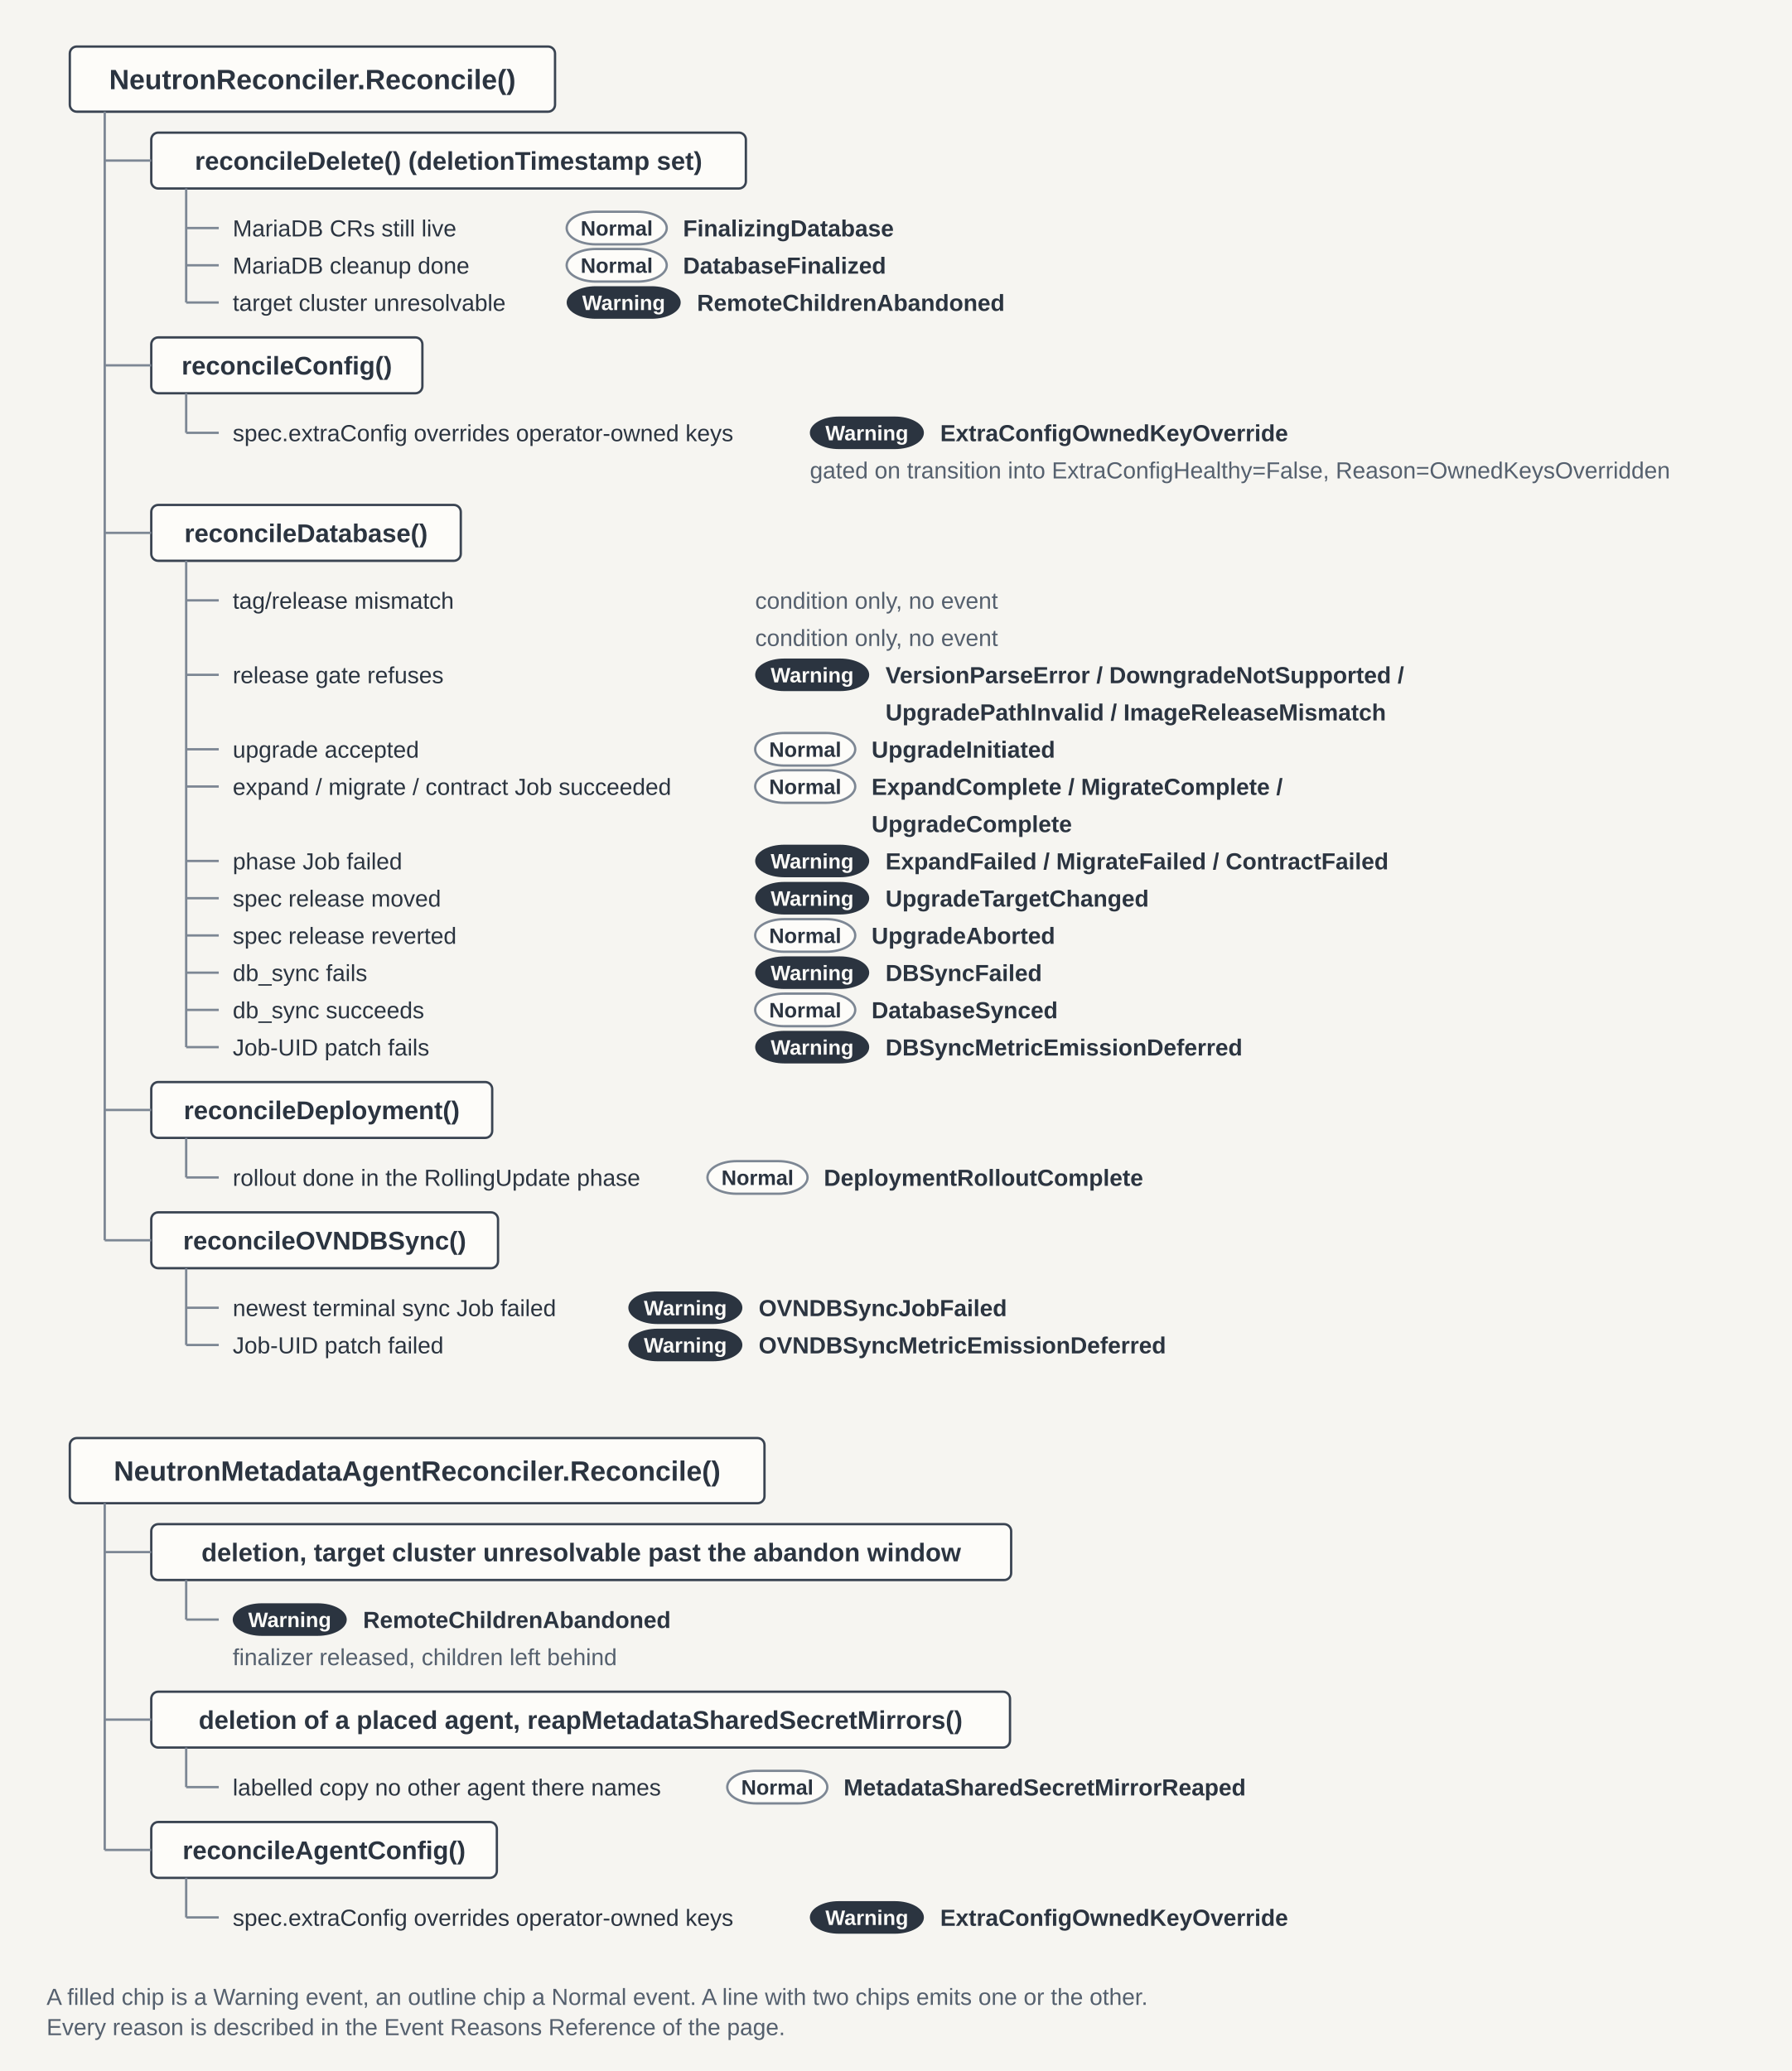
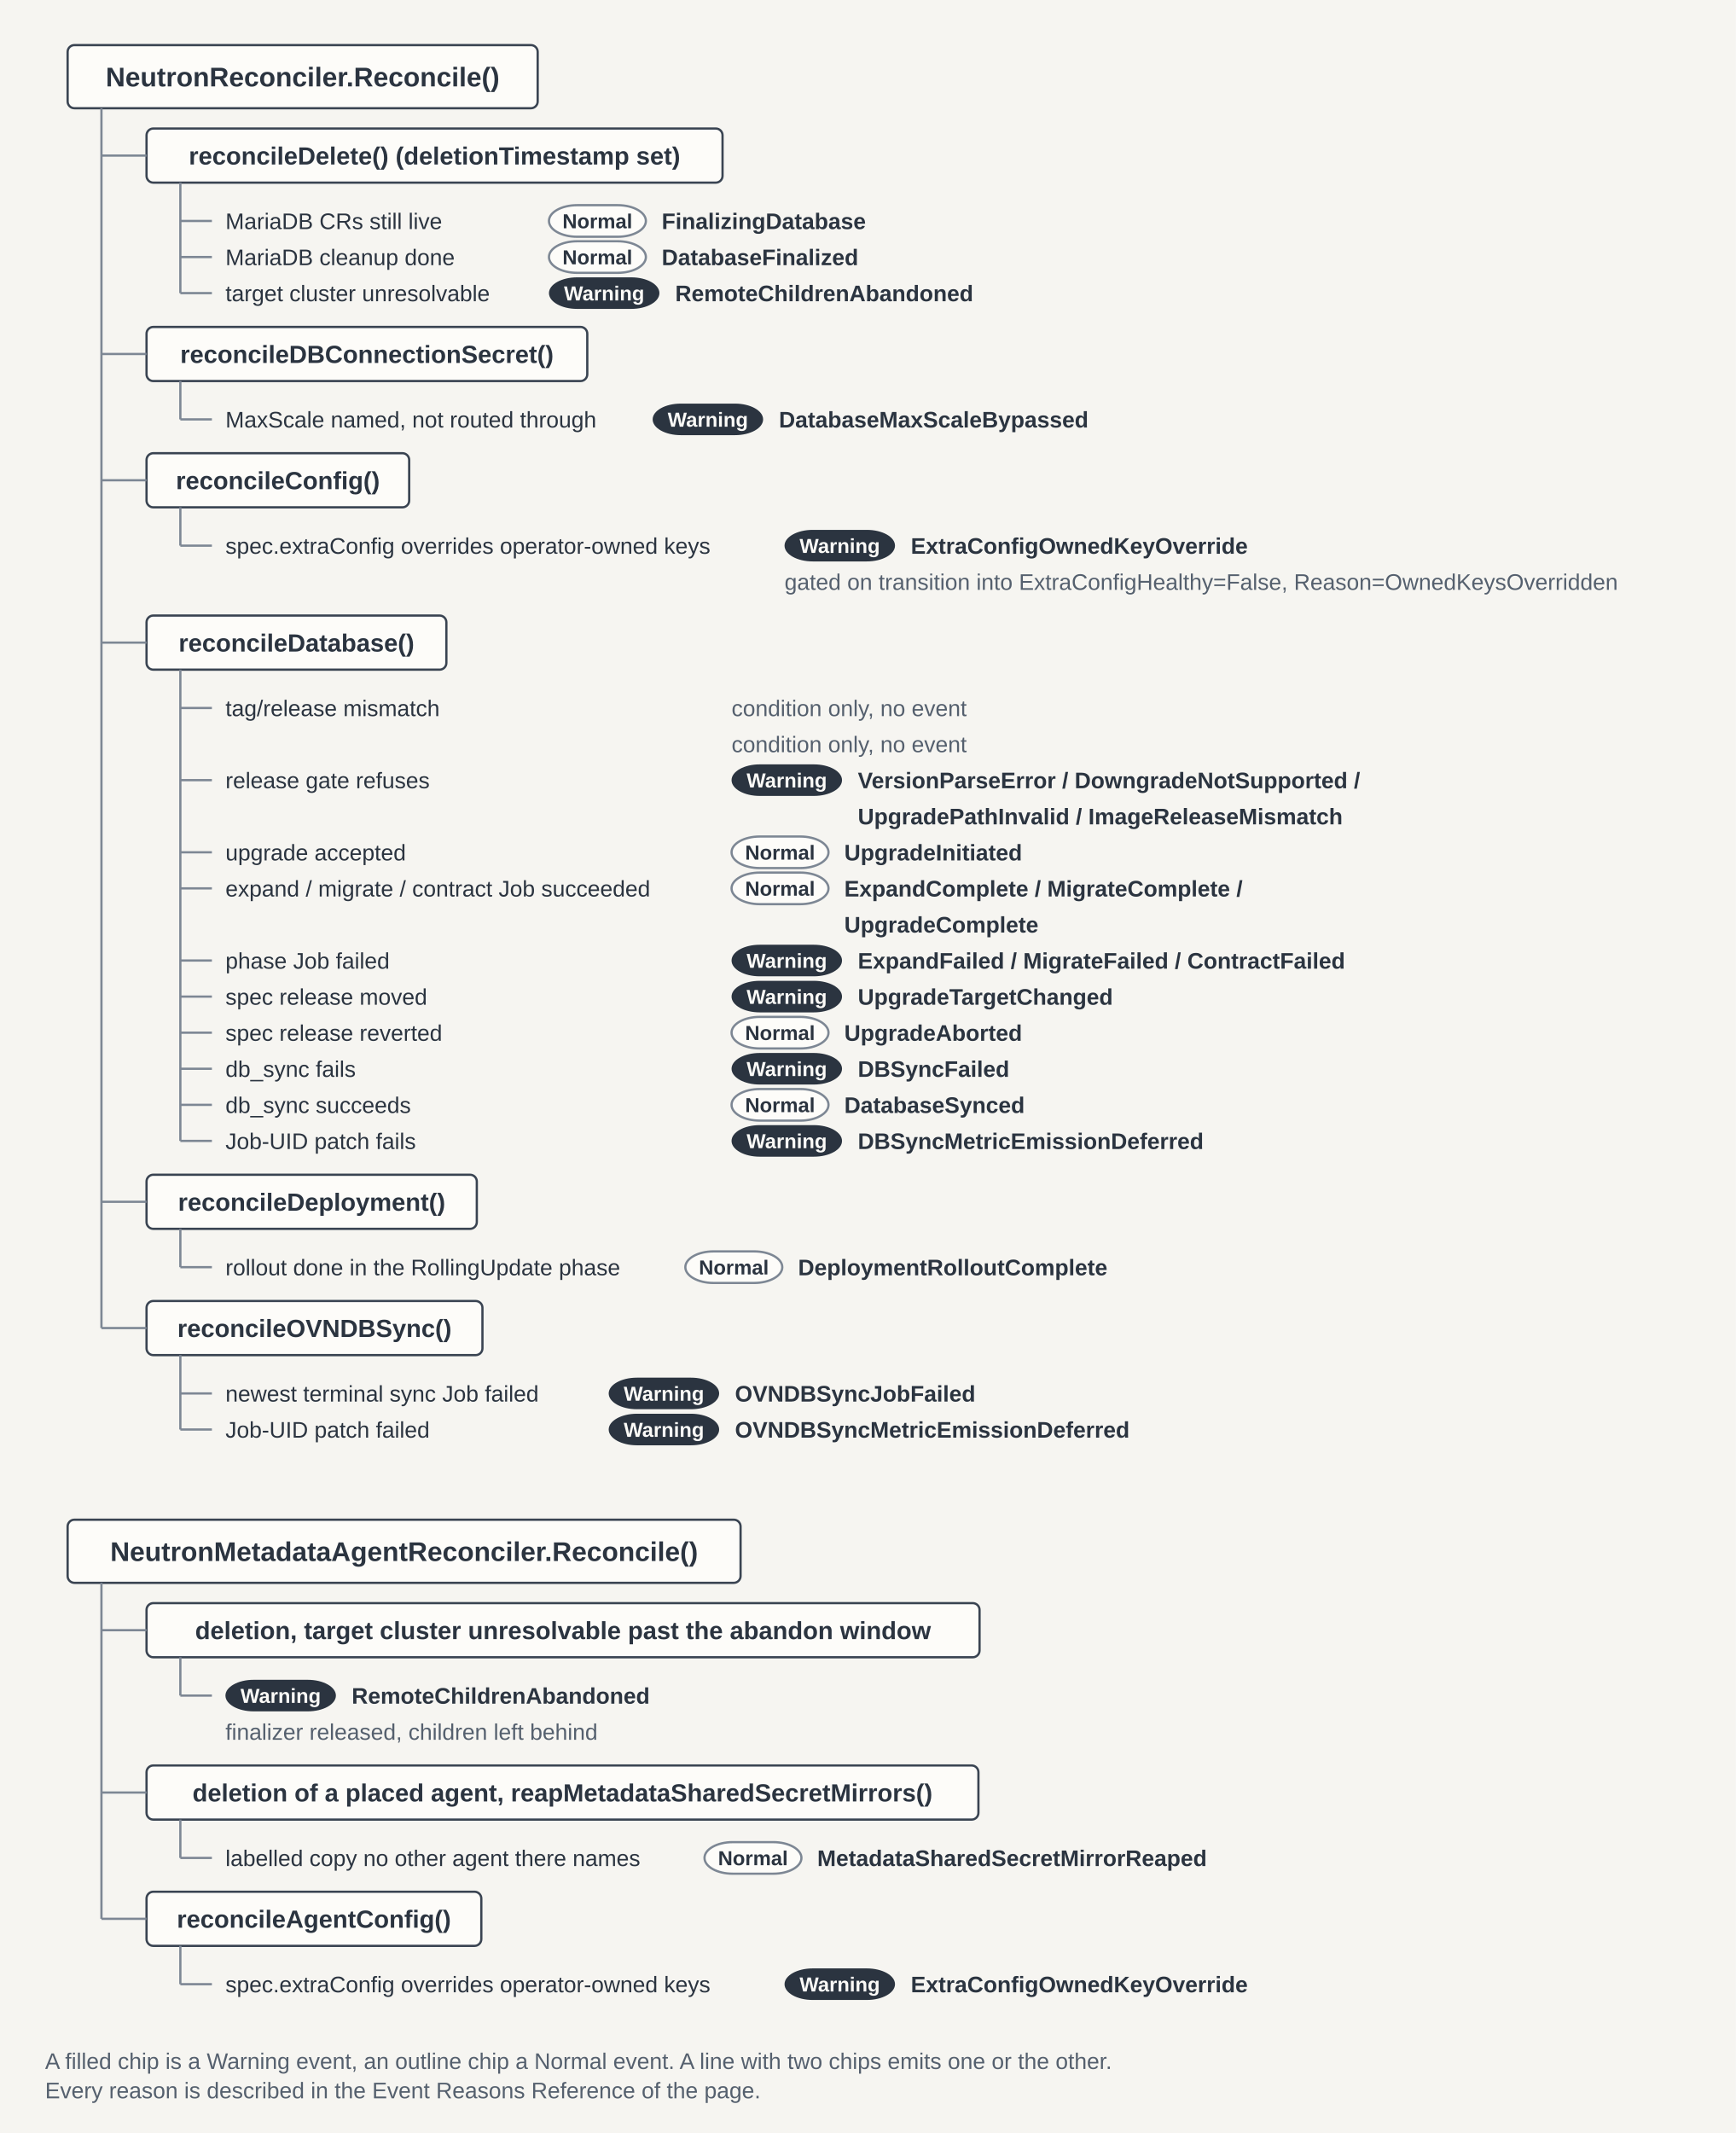
- <svg xmlns="http://www.w3.org/2000/svg" width="1540" height="1780" viewBox="0 0 1540 1780" font-family="'IBM Plex Sans', Arial, Helvetica, sans-serif" role="img" aria-label="Event flow of the Neutron operator">
-   <rect width="1540" height="1780" fill="#F6F5F1" />
+ <svg xmlns="http://www.w3.org/2000/svg" width="1540" height="1892" viewBox="0 0 1540 1892" font-family="'IBM Plex Sans', Arial, Helvetica, sans-serif" role="img" aria-label="Event flow of the Neutron operator">
+   <rect width="1540" height="1892" fill="#F6F5F1" />
  <rect x="60" y="40" width="417" height="56" rx="6" fill="#FDFCF9" stroke="#3A4452" stroke-width="2" />
  <text x="268.5" y="76.64" font-size="24" font-weight="700" fill="#2B3440" text-anchor="middle">NeutronReconciler.Reconcile()</text>
  <rect x="130" y="114" width="511" height="48" rx="6" fill="#FDFCF9" stroke="#3A4452" stroke-width="2" />
  <text x="385.5" y="145.92" font-size="22" font-weight="700" fill="#2B3440" text-anchor="middle">reconcileDelete() (deletionTimestamp set)</text>
  <polyline points="90,138 130,138" fill="none" stroke="#7D8794" stroke-width="2" />
  <polyline points="160,196 188,196" fill="none" stroke="#7D8794" stroke-width="2" />
  <text x="200" y="203.2" font-size="20" font-weight="400" fill="#2B3440">MariaDB CRs still live</text>
  <rect x="487" y="182" width="86" height="28" rx="25" fill="#FDFCF9" stroke="#7D8794" stroke-width="2" />
  <text x="530" y="202.48" font-size="18" font-weight="700" fill="#2B3440" text-anchor="middle">Normal</text>
  <text x="587" y="203.2" font-size="20" font-weight="700" fill="#2B3440">FinalizingDatabase</text>
  <polyline points="160,228 188,228" fill="none" stroke="#7D8794" stroke-width="2" />
  <text x="200" y="235.2" font-size="20" font-weight="400" fill="#2B3440">MariaDB cleanup done</text>
  <rect x="487" y="214" width="86" height="28" rx="25" fill="#FDFCF9" stroke="#7D8794" stroke-width="2" />
  <text x="530" y="234.48" font-size="18" font-weight="700" fill="#2B3440" text-anchor="middle">Normal</text>
  <text x="587" y="235.2" font-size="20" font-weight="700" fill="#2B3440">DatabaseFinalized</text>
  <polyline points="160,260 188,260" fill="none" stroke="#7D8794" stroke-width="2" />
  <text x="200" y="267.2" font-size="20" font-weight="400" fill="#2B3440">target cluster unresolvable</text>
  <rect x="487" y="246" width="98" height="28" rx="25" fill="#2B3440" />
  <text x="536" y="266.48" font-size="18" font-weight="700" fill="#FBFAF7" text-anchor="middle">Warning</text>
  <text x="599" y="267.2" font-size="20" font-weight="700" fill="#2B3440">RemoteChildrenAbandoned</text>
  <polyline points="160,162 160,260" fill="none" stroke="#7D8794" stroke-width="2" />
-   <rect x="130" y="290" width="233" height="48" rx="6" fill="#FDFCF9" stroke="#3A4452" stroke-width="2" />
-   <text x="246.5" y="321.92" font-size="22" font-weight="700" fill="#2B3440" text-anchor="middle">reconcileConfig()</text>
+   <rect x="130" y="290" width="391" height="48" rx="6" fill="#FDFCF9" stroke="#3A4452" stroke-width="2" />
+   <text x="325.5" y="321.92" font-size="22" font-weight="700" fill="#2B3440" text-anchor="middle">reconcileDBConnectionSecret()</text>
  <polyline points="90,314 130,314" fill="none" stroke="#7D8794" stroke-width="2" />
  <polyline points="160,372 188,372" fill="none" stroke="#7D8794" stroke-width="2" />
-   <text x="200" y="379.2" font-size="20" font-weight="400" fill="#2B3440">spec.extraConfig overrides operator-owned keys</text>
-   <rect x="696" y="358" width="98" height="28" rx="25" fill="#2B3440" />
-   <text x="745" y="378.48" font-size="18" font-weight="700" fill="#FBFAF7" text-anchor="middle">Warning</text>
-   <text x="808" y="379.2" font-size="20" font-weight="700" fill="#2B3440">ExtraConfigOwnedKeyOverride</text>
-   <text x="696" y="411.2" font-size="20" font-weight="400" fill="#55606E">gated on transition into ExtraConfigHealthy=False, Reason=OwnedKeysOverridden</text>
+   <text x="200" y="379.2" font-size="20" font-weight="400" fill="#2B3440">MaxScale named, not routed through</text>
+   <rect x="579" y="358" width="98" height="28" rx="25" fill="#2B3440" />
+   <text x="628" y="378.48" font-size="18" font-weight="700" fill="#FBFAF7" text-anchor="middle">Warning</text>
+   <text x="691" y="379.2" font-size="20" font-weight="700" fill="#2B3440">DatabaseMaxScaleBypassed</text>
  <polyline points="160,338 160,372" fill="none" stroke="#7D8794" stroke-width="2" />
-   <rect x="130" y="434" width="266" height="48" rx="6" fill="#FDFCF9" stroke="#3A4452" stroke-width="2" />
-   <text x="263" y="465.92" font-size="22" font-weight="700" fill="#2B3440" text-anchor="middle">reconcileDatabase()</text>
-   <polyline points="90,458 130,458" fill="none" stroke="#7D8794" stroke-width="2" />
-   <polyline points="160,516 188,516" fill="none" stroke="#7D8794" stroke-width="2" />
-   <text x="200" y="523.2" font-size="20" font-weight="400" fill="#2B3440">tag/release mismatch</text>
-   <text x="649" y="523.2" font-size="20" font-weight="400" fill="#55606E">condition only, no event</text>
-   <text x="649" y="555.2" font-size="20" font-weight="400" fill="#55606E">condition only, no event</text>
-   <polyline points="160,580 188,580" fill="none" stroke="#7D8794" stroke-width="2" />
-   <text x="200" y="587.2" font-size="20" font-weight="400" fill="#2B3440">release gate refuses</text>
-   <rect x="649" y="566" width="98" height="28" rx="25" fill="#2B3440" />
-   <text x="698" y="586.48" font-size="18" font-weight="700" fill="#FBFAF7" text-anchor="middle">Warning</text>
-   <text x="761" y="587.2" font-size="20" font-weight="700" fill="#2B3440">VersionParseError / DowngradeNotSupported /</text>
-   <text x="761" y="619.2" font-size="20" font-weight="700" fill="#2B3440">UpgradePathInvalid / ImageReleaseMismatch</text>
-   <polyline points="160,644 188,644" fill="none" stroke="#7D8794" stroke-width="2" />
-   <text x="200" y="651.2" font-size="20" font-weight="400" fill="#2B3440">upgrade accepted</text>
-   <rect x="649" y="630" width="86" height="28" rx="25" fill="#FDFCF9" stroke="#7D8794" stroke-width="2" />
-   <text x="692" y="650.48" font-size="18" font-weight="700" fill="#2B3440" text-anchor="middle">Normal</text>
-   <text x="749" y="651.2" font-size="20" font-weight="700" fill="#2B3440">UpgradeInitiated</text>
-   <polyline points="160,676 188,676" fill="none" stroke="#7D8794" stroke-width="2" />
-   <text x="200" y="683.2" font-size="20" font-weight="400" fill="#2B3440">expand / migrate / contract Job succeeded</text>
-   <rect x="649" y="662" width="86" height="28" rx="25" fill="#FDFCF9" stroke="#7D8794" stroke-width="2" />
-   <text x="692" y="682.48" font-size="18" font-weight="700" fill="#2B3440" text-anchor="middle">Normal</text>
-   <text x="749" y="683.2" font-size="20" font-weight="700" fill="#2B3440">ExpandComplete / MigrateComplete /</text>
-   <text x="749" y="715.2" font-size="20" font-weight="700" fill="#2B3440">UpgradeComplete</text>
-   <polyline points="160,740 188,740" fill="none" stroke="#7D8794" stroke-width="2" />
-   <text x="200" y="747.2" font-size="20" font-weight="400" fill="#2B3440">phase Job failed</text>
-   <rect x="649" y="726" width="98" height="28" rx="25" fill="#2B3440" />
-   <text x="698" y="746.48" font-size="18" font-weight="700" fill="#FBFAF7" text-anchor="middle">Warning</text>
-   <text x="761" y="747.2" font-size="20" font-weight="700" fill="#2B3440">ExpandFailed / MigrateFailed / ContractFailed</text>
-   <polyline points="160,772 188,772" fill="none" stroke="#7D8794" stroke-width="2" />
-   <text x="200" y="779.2" font-size="20" font-weight="400" fill="#2B3440">spec release moved</text>
-   <rect x="649" y="758" width="98" height="28" rx="25" fill="#2B3440" />
-   <text x="698" y="778.48" font-size="18" font-weight="700" fill="#FBFAF7" text-anchor="middle">Warning</text>
-   <text x="761" y="779.2" font-size="20" font-weight="700" fill="#2B3440">UpgradeTargetChanged</text>
-   <polyline points="160,804 188,804" fill="none" stroke="#7D8794" stroke-width="2" />
-   <text x="200" y="811.2" font-size="20" font-weight="400" fill="#2B3440">spec release reverted</text>
-   <rect x="649" y="790" width="86" height="28" rx="25" fill="#FDFCF9" stroke="#7D8794" stroke-width="2" />
-   <text x="692" y="810.48" font-size="18" font-weight="700" fill="#2B3440" text-anchor="middle">Normal</text>
-   <text x="749" y="811.2" font-size="20" font-weight="700" fill="#2B3440">UpgradeAborted</text>
-   <polyline points="160,836 188,836" fill="none" stroke="#7D8794" stroke-width="2" />
-   <text x="200" y="843.2" font-size="20" font-weight="400" fill="#2B3440">db_sync fails</text>
-   <rect x="649" y="822" width="98" height="28" rx="25" fill="#2B3440" />
-   <text x="698" y="842.48" font-size="18" font-weight="700" fill="#FBFAF7" text-anchor="middle">Warning</text>
-   <text x="761" y="843.2" font-size="20" font-weight="700" fill="#2B3440">DBSyncFailed</text>
-   <polyline points="160,868 188,868" fill="none" stroke="#7D8794" stroke-width="2" />
-   <text x="200" y="875.2" font-size="20" font-weight="400" fill="#2B3440">db_sync succeeds</text>
-   <rect x="649" y="854" width="86" height="28" rx="25" fill="#FDFCF9" stroke="#7D8794" stroke-width="2" />
-   <text x="692" y="874.48" font-size="18" font-weight="700" fill="#2B3440" text-anchor="middle">Normal</text>
-   <text x="749" y="875.2" font-size="20" font-weight="700" fill="#2B3440">DatabaseSynced</text>
-   <polyline points="160,900 188,900" fill="none" stroke="#7D8794" stroke-width="2" />
-   <text x="200" y="907.2" font-size="20" font-weight="400" fill="#2B3440">Job-UID patch fails</text>
-   <rect x="649" y="886" width="98" height="28" rx="25" fill="#2B3440" />
-   <text x="698" y="906.48" font-size="18" font-weight="700" fill="#FBFAF7" text-anchor="middle">Warning</text>
-   <text x="761" y="907.2" font-size="20" font-weight="700" fill="#2B3440">DBSyncMetricEmissionDeferred</text>
-   <polyline points="160,482 160,900" fill="none" stroke="#7D8794" stroke-width="2" />
-   <rect x="130" y="930" width="293" height="48" rx="6" fill="#FDFCF9" stroke="#3A4452" stroke-width="2" />
-   <text x="276.5" y="961.92" font-size="22" font-weight="700" fill="#2B3440" text-anchor="middle">reconcileDeployment()</text>
-   <polyline points="90,954 130,954" fill="none" stroke="#7D8794" stroke-width="2" />
+   <rect x="130" y="402" width="233" height="48" rx="6" fill="#FDFCF9" stroke="#3A4452" stroke-width="2" />
+   <text x="246.5" y="433.92" font-size="22" font-weight="700" fill="#2B3440" text-anchor="middle">reconcileConfig()</text>
+   <polyline points="90,426 130,426" fill="none" stroke="#7D8794" stroke-width="2" />
+   <polyline points="160,484 188,484" fill="none" stroke="#7D8794" stroke-width="2" />
+   <text x="200" y="491.2" font-size="20" font-weight="400" fill="#2B3440">spec.extraConfig overrides operator-owned keys</text>
+   <rect x="696" y="470" width="98" height="28" rx="25" fill="#2B3440" />
+   <text x="745" y="490.48" font-size="18" font-weight="700" fill="#FBFAF7" text-anchor="middle">Warning</text>
+   <text x="808" y="491.2" font-size="20" font-weight="700" fill="#2B3440">ExtraConfigOwnedKeyOverride</text>
+   <text x="696" y="523.2" font-size="20" font-weight="400" fill="#55606E">gated on transition into ExtraConfigHealthy=False, Reason=OwnedKeysOverridden</text>
+   <polyline points="160,450 160,484" fill="none" stroke="#7D8794" stroke-width="2" />
+   <rect x="130" y="546" width="266" height="48" rx="6" fill="#FDFCF9" stroke="#3A4452" stroke-width="2" />
+   <text x="263" y="577.92" font-size="22" font-weight="700" fill="#2B3440" text-anchor="middle">reconcileDatabase()</text>
+   <polyline points="90,570 130,570" fill="none" stroke="#7D8794" stroke-width="2" />
+   <polyline points="160,628 188,628" fill="none" stroke="#7D8794" stroke-width="2" />
+   <text x="200" y="635.2" font-size="20" font-weight="400" fill="#2B3440">tag/release mismatch</text>
+   <text x="649" y="635.2" font-size="20" font-weight="400" fill="#55606E">condition only, no event</text>
+   <text x="649" y="667.2" font-size="20" font-weight="400" fill="#55606E">condition only, no event</text>
+   <polyline points="160,692 188,692" fill="none" stroke="#7D8794" stroke-width="2" />
+   <text x="200" y="699.2" font-size="20" font-weight="400" fill="#2B3440">release gate refuses</text>
+   <rect x="649" y="678" width="98" height="28" rx="25" fill="#2B3440" />
+   <text x="698" y="698.48" font-size="18" font-weight="700" fill="#FBFAF7" text-anchor="middle">Warning</text>
+   <text x="761" y="699.2" font-size="20" font-weight="700" fill="#2B3440">VersionParseError / DowngradeNotSupported /</text>
+   <text x="761" y="731.2" font-size="20" font-weight="700" fill="#2B3440">UpgradePathInvalid / ImageReleaseMismatch</text>
+   <polyline points="160,756 188,756" fill="none" stroke="#7D8794" stroke-width="2" />
+   <text x="200" y="763.2" font-size="20" font-weight="400" fill="#2B3440">upgrade accepted</text>
+   <rect x="649" y="742" width="86" height="28" rx="25" fill="#FDFCF9" stroke="#7D8794" stroke-width="2" />
+   <text x="692" y="762.48" font-size="18" font-weight="700" fill="#2B3440" text-anchor="middle">Normal</text>
+   <text x="749" y="763.2" font-size="20" font-weight="700" fill="#2B3440">UpgradeInitiated</text>
+   <polyline points="160,788 188,788" fill="none" stroke="#7D8794" stroke-width="2" />
+   <text x="200" y="795.2" font-size="20" font-weight="400" fill="#2B3440">expand / migrate / contract Job succeeded</text>
+   <rect x="649" y="774" width="86" height="28" rx="25" fill="#FDFCF9" stroke="#7D8794" stroke-width="2" />
+   <text x="692" y="794.48" font-size="18" font-weight="700" fill="#2B3440" text-anchor="middle">Normal</text>
+   <text x="749" y="795.2" font-size="20" font-weight="700" fill="#2B3440">ExpandComplete / MigrateComplete /</text>
+   <text x="749" y="827.2" font-size="20" font-weight="700" fill="#2B3440">UpgradeComplete</text>
+   <polyline points="160,852 188,852" fill="none" stroke="#7D8794" stroke-width="2" />
+   <text x="200" y="859.2" font-size="20" font-weight="400" fill="#2B3440">phase Job failed</text>
+   <rect x="649" y="838" width="98" height="28" rx="25" fill="#2B3440" />
+   <text x="698" y="858.48" font-size="18" font-weight="700" fill="#FBFAF7" text-anchor="middle">Warning</text>
+   <text x="761" y="859.2" font-size="20" font-weight="700" fill="#2B3440">ExpandFailed / MigrateFailed / ContractFailed</text>
+   <polyline points="160,884 188,884" fill="none" stroke="#7D8794" stroke-width="2" />
+   <text x="200" y="891.2" font-size="20" font-weight="400" fill="#2B3440">spec release moved</text>
+   <rect x="649" y="870" width="98" height="28" rx="25" fill="#2B3440" />
+   <text x="698" y="890.48" font-size="18" font-weight="700" fill="#FBFAF7" text-anchor="middle">Warning</text>
+   <text x="761" y="891.2" font-size="20" font-weight="700" fill="#2B3440">UpgradeTargetChanged</text>
+   <polyline points="160,916 188,916" fill="none" stroke="#7D8794" stroke-width="2" />
+   <text x="200" y="923.2" font-size="20" font-weight="400" fill="#2B3440">spec release reverted</text>
+   <rect x="649" y="902" width="86" height="28" rx="25" fill="#FDFCF9" stroke="#7D8794" stroke-width="2" />
+   <text x="692" y="922.48" font-size="18" font-weight="700" fill="#2B3440" text-anchor="middle">Normal</text>
+   <text x="749" y="923.2" font-size="20" font-weight="700" fill="#2B3440">UpgradeAborted</text>
+   <polyline points="160,948 188,948" fill="none" stroke="#7D8794" stroke-width="2" />
+   <text x="200" y="955.2" font-size="20" font-weight="400" fill="#2B3440">db_sync fails</text>
+   <rect x="649" y="934" width="98" height="28" rx="25" fill="#2B3440" />
+   <text x="698" y="954.48" font-size="18" font-weight="700" fill="#FBFAF7" text-anchor="middle">Warning</text>
+   <text x="761" y="955.2" font-size="20" font-weight="700" fill="#2B3440">DBSyncFailed</text>
+   <polyline points="160,980 188,980" fill="none" stroke="#7D8794" stroke-width="2" />
+   <text x="200" y="987.2" font-size="20" font-weight="400" fill="#2B3440">db_sync succeeds</text>
+   <rect x="649" y="966" width="86" height="28" rx="25" fill="#FDFCF9" stroke="#7D8794" stroke-width="2" />
+   <text x="692" y="986.48" font-size="18" font-weight="700" fill="#2B3440" text-anchor="middle">Normal</text>
+   <text x="749" y="987.2" font-size="20" font-weight="700" fill="#2B3440">DatabaseSynced</text>
  <polyline points="160,1012 188,1012" fill="none" stroke="#7D8794" stroke-width="2" />
-   <text x="200" y="1019.2" font-size="20" font-weight="400" fill="#2B3440">rollout done in the RollingUpdate phase</text>
-   <rect x="608" y="998" width="86" height="28" rx="25" fill="#FDFCF9" stroke="#7D8794" stroke-width="2" />
-   <text x="651" y="1018.48" font-size="18" font-weight="700" fill="#2B3440" text-anchor="middle">Normal</text>
-   <text x="708" y="1019.2" font-size="20" font-weight="700" fill="#2B3440">DeploymentRolloutComplete</text>
-   <polyline points="160,978 160,1012" fill="none" stroke="#7D8794" stroke-width="2" />
-   <rect x="130" y="1042" width="298" height="48" rx="6" fill="#FDFCF9" stroke="#3A4452" stroke-width="2" />
-   <text x="279" y="1073.92" font-size="22" font-weight="700" fill="#2B3440" text-anchor="middle">reconcileOVNDBSync()</text>
+   <text x="200" y="1019.2" font-size="20" font-weight="400" fill="#2B3440">Job-UID patch fails</text>
+   <rect x="649" y="998" width="98" height="28" rx="25" fill="#2B3440" />
+   <text x="698" y="1018.48" font-size="18" font-weight="700" fill="#FBFAF7" text-anchor="middle">Warning</text>
+   <text x="761" y="1019.2" font-size="20" font-weight="700" fill="#2B3440">DBSyncMetricEmissionDeferred</text>
+   <polyline points="160,594 160,1012" fill="none" stroke="#7D8794" stroke-width="2" />
+   <rect x="130" y="1042" width="293" height="48" rx="6" fill="#FDFCF9" stroke="#3A4452" stroke-width="2" />
+   <text x="276.5" y="1073.92" font-size="22" font-weight="700" fill="#2B3440" text-anchor="middle">reconcileDeployment()</text>
  <polyline points="90,1066 130,1066" fill="none" stroke="#7D8794" stroke-width="2" />
  <polyline points="160,1124 188,1124" fill="none" stroke="#7D8794" stroke-width="2" />
-   <text x="200" y="1131.2" font-size="20" font-weight="400" fill="#2B3440">newest terminal sync Job failed</text>
-   <rect x="540" y="1110" width="98" height="28" rx="25" fill="#2B3440" />
-   <text x="589" y="1130.48" font-size="18" font-weight="700" fill="#FBFAF7" text-anchor="middle">Warning</text>
-   <text x="652" y="1131.2" font-size="20" font-weight="700" fill="#2B3440">OVNDBSyncJobFailed</text>
-   <polyline points="160,1156 188,1156" fill="none" stroke="#7D8794" stroke-width="2" />
-   <text x="200" y="1163.2" font-size="20" font-weight="400" fill="#2B3440">Job-UID patch failed</text>
-   <rect x="540" y="1142" width="98" height="28" rx="25" fill="#2B3440" />
-   <text x="589" y="1162.48" font-size="18" font-weight="700" fill="#FBFAF7" text-anchor="middle">Warning</text>
-   <text x="652" y="1163.2" font-size="20" font-weight="700" fill="#2B3440">OVNDBSyncMetricEmissionDeferred</text>
-   <polyline points="160,1090 160,1156" fill="none" stroke="#7D8794" stroke-width="2" />
-   <polyline points="90,96 90,1066" fill="none" stroke="#7D8794" stroke-width="2" />
-   <rect x="60" y="1236" width="597" height="56" rx="6" fill="#FDFCF9" stroke="#3A4452" stroke-width="2" />
-   <text x="358.5" y="1272.64" font-size="24" font-weight="700" fill="#2B3440" text-anchor="middle">NeutronMetadataAgentReconciler.Reconcile()</text>
-   <rect x="130" y="1310" width="739" height="48" rx="6" fill="#FDFCF9" stroke="#3A4452" stroke-width="2" />
-   <text x="499.5" y="1341.92" font-size="22" font-weight="700" fill="#2B3440" text-anchor="middle">deletion, target cluster unresolvable past the abandon window</text>
-   <polyline points="90,1334 130,1334" fill="none" stroke="#7D8794" stroke-width="2" />
-   <polyline points="160,1392 188,1392" fill="none" stroke="#7D8794" stroke-width="2" />
-   <rect x="200" y="1378" width="98" height="28" rx="25" fill="#2B3440" />
-   <text x="249" y="1398.48" font-size="18" font-weight="700" fill="#FBFAF7" text-anchor="middle">Warning</text>
-   <text x="312" y="1399.2" font-size="20" font-weight="700" fill="#2B3440">RemoteChildrenAbandoned</text>
-   <text x="200" y="1431.2" font-size="20" font-weight="400" fill="#55606E">finalizer released, children left behind</text>
-   <polyline points="160,1358 160,1392" fill="none" stroke="#7D8794" stroke-width="2" />
-   <rect x="130" y="1454" width="738" height="48" rx="6" fill="#FDFCF9" stroke="#3A4452" stroke-width="2" />
-   <text x="499" y="1485.92" font-size="22" font-weight="700" fill="#2B3440" text-anchor="middle">deletion of a placed agent, reapMetadataSharedSecretMirrors()</text>
-   <polyline points="90,1478 130,1478" fill="none" stroke="#7D8794" stroke-width="2" />
-   <polyline points="160,1536 188,1536" fill="none" stroke="#7D8794" stroke-width="2" />
-   <text x="200" y="1543.2" font-size="20" font-weight="400" fill="#2B3440">labelled copy no other agent there names</text>
-   <rect x="625" y="1522" width="86" height="28" rx="25" fill="#FDFCF9" stroke="#7D8794" stroke-width="2" />
-   <text x="668" y="1542.48" font-size="18" font-weight="700" fill="#2B3440" text-anchor="middle">Normal</text>
-   <text x="725" y="1543.2" font-size="20" font-weight="700" fill="#2B3440">MetadataSharedSecretMirrorReaped</text>
-   <polyline points="160,1502 160,1536" fill="none" stroke="#7D8794" stroke-width="2" />
-   <rect x="130" y="1566" width="297" height="48" rx="6" fill="#FDFCF9" stroke="#3A4452" stroke-width="2" />
-   <text x="278.5" y="1597.92" font-size="22" font-weight="700" fill="#2B3440" text-anchor="middle">reconcileAgentConfig()</text>
+   <text x="200" y="1131.2" font-size="20" font-weight="400" fill="#2B3440">rollout done in the RollingUpdate phase</text>
+   <rect x="608" y="1110" width="86" height="28" rx="25" fill="#FDFCF9" stroke="#7D8794" stroke-width="2" />
+   <text x="651" y="1130.48" font-size="18" font-weight="700" fill="#2B3440" text-anchor="middle">Normal</text>
+   <text x="708" y="1131.2" font-size="20" font-weight="700" fill="#2B3440">DeploymentRolloutComplete</text>
+   <polyline points="160,1090 160,1124" fill="none" stroke="#7D8794" stroke-width="2" />
+   <rect x="130" y="1154" width="298" height="48" rx="6" fill="#FDFCF9" stroke="#3A4452" stroke-width="2" />
+   <text x="279" y="1185.92" font-size="22" font-weight="700" fill="#2B3440" text-anchor="middle">reconcileOVNDBSync()</text>
+   <polyline points="90,1178 130,1178" fill="none" stroke="#7D8794" stroke-width="2" />
+   <polyline points="160,1236 188,1236" fill="none" stroke="#7D8794" stroke-width="2" />
+   <text x="200" y="1243.2" font-size="20" font-weight="400" fill="#2B3440">newest terminal sync Job failed</text>
+   <rect x="540" y="1222" width="98" height="28" rx="25" fill="#2B3440" />
+   <text x="589" y="1242.48" font-size="18" font-weight="700" fill="#FBFAF7" text-anchor="middle">Warning</text>
+   <text x="652" y="1243.2" font-size="20" font-weight="700" fill="#2B3440">OVNDBSyncJobFailed</text>
+   <polyline points="160,1268 188,1268" fill="none" stroke="#7D8794" stroke-width="2" />
+   <text x="200" y="1275.2" font-size="20" font-weight="400" fill="#2B3440">Job-UID patch failed</text>
+   <rect x="540" y="1254" width="98" height="28" rx="25" fill="#2B3440" />
+   <text x="589" y="1274.48" font-size="18" font-weight="700" fill="#FBFAF7" text-anchor="middle">Warning</text>
+   <text x="652" y="1275.2" font-size="20" font-weight="700" fill="#2B3440">OVNDBSyncMetricEmissionDeferred</text>
+   <polyline points="160,1202 160,1268" fill="none" stroke="#7D8794" stroke-width="2" />
+   <polyline points="90,96 90,1178" fill="none" stroke="#7D8794" stroke-width="2" />
+   <rect x="60" y="1348" width="597" height="56" rx="6" fill="#FDFCF9" stroke="#3A4452" stroke-width="2" />
+   <text x="358.5" y="1384.64" font-size="24" font-weight="700" fill="#2B3440" text-anchor="middle">NeutronMetadataAgentReconciler.Reconcile()</text>
+   <rect x="130" y="1422" width="739" height="48" rx="6" fill="#FDFCF9" stroke="#3A4452" stroke-width="2" />
+   <text x="499.5" y="1453.92" font-size="22" font-weight="700" fill="#2B3440" text-anchor="middle">deletion, target cluster unresolvable past the abandon window</text>
+   <polyline points="90,1446 130,1446" fill="none" stroke="#7D8794" stroke-width="2" />
+   <polyline points="160,1504 188,1504" fill="none" stroke="#7D8794" stroke-width="2" />
+   <rect x="200" y="1490" width="98" height="28" rx="25" fill="#2B3440" />
+   <text x="249" y="1510.48" font-size="18" font-weight="700" fill="#FBFAF7" text-anchor="middle">Warning</text>
+   <text x="312" y="1511.2" font-size="20" font-weight="700" fill="#2B3440">RemoteChildrenAbandoned</text>
+   <text x="200" y="1543.2" font-size="20" font-weight="400" fill="#55606E">finalizer released, children left behind</text>
+   <polyline points="160,1470 160,1504" fill="none" stroke="#7D8794" stroke-width="2" />
+   <rect x="130" y="1566" width="738" height="48" rx="6" fill="#FDFCF9" stroke="#3A4452" stroke-width="2" />
+   <text x="499" y="1597.92" font-size="22" font-weight="700" fill="#2B3440" text-anchor="middle">deletion of a placed agent, reapMetadataSharedSecretMirrors()</text>
  <polyline points="90,1590 130,1590" fill="none" stroke="#7D8794" stroke-width="2" />
  <polyline points="160,1648 188,1648" fill="none" stroke="#7D8794" stroke-width="2" />
-   <text x="200" y="1655.2" font-size="20" font-weight="400" fill="#2B3440">spec.extraConfig overrides operator-owned keys</text>
-   <rect x="696" y="1634" width="98" height="28" rx="25" fill="#2B3440" />
-   <text x="745" y="1654.48" font-size="18" font-weight="700" fill="#FBFAF7" text-anchor="middle">Warning</text>
-   <text x="808" y="1655.2" font-size="20" font-weight="700" fill="#2B3440">ExtraConfigOwnedKeyOverride</text>
+   <text x="200" y="1655.2" font-size="20" font-weight="400" fill="#2B3440">labelled copy no other agent there names</text>
+   <rect x="625" y="1634" width="86" height="28" rx="25" fill="#FDFCF9" stroke="#7D8794" stroke-width="2" />
+   <text x="668" y="1654.48" font-size="18" font-weight="700" fill="#2B3440" text-anchor="middle">Normal</text>
+   <text x="725" y="1655.2" font-size="20" font-weight="700" fill="#2B3440">MetadataSharedSecretMirrorReaped</text>
  <polyline points="160,1614 160,1648" fill="none" stroke="#7D8794" stroke-width="2" />
-   <polyline points="90,1292 90,1590" fill="none" stroke="#7D8794" stroke-width="2" />
-   <text x="40" y="1723.2" font-size="20" font-weight="400" fill="#55606E">A filled chip is a Warning event, an outline chip a Normal event. A line with two chips emits one or the other.</text>
-   <text x="40" y="1749.2" font-size="20" font-weight="400" fill="#55606E">Every reason is described in the Event Reasons Reference of the page.</text>
+   <rect x="130" y="1678" width="297" height="48" rx="6" fill="#FDFCF9" stroke="#3A4452" stroke-width="2" />
+   <text x="278.5" y="1709.92" font-size="22" font-weight="700" fill="#2B3440" text-anchor="middle">reconcileAgentConfig()</text>
+   <polyline points="90,1702 130,1702" fill="none" stroke="#7D8794" stroke-width="2" />
+   <polyline points="160,1760 188,1760" fill="none" stroke="#7D8794" stroke-width="2" />
+   <text x="200" y="1767.2" font-size="20" font-weight="400" fill="#2B3440">spec.extraConfig overrides operator-owned keys</text>
+   <rect x="696" y="1746" width="98" height="28" rx="25" fill="#2B3440" />
+   <text x="745" y="1766.48" font-size="18" font-weight="700" fill="#FBFAF7" text-anchor="middle">Warning</text>
+   <text x="808" y="1767.2" font-size="20" font-weight="700" fill="#2B3440">ExtraConfigOwnedKeyOverride</text>
+   <polyline points="160,1726 160,1760" fill="none" stroke="#7D8794" stroke-width="2" />
+   <polyline points="90,1404 90,1702" fill="none" stroke="#7D8794" stroke-width="2" />
+   <text x="40" y="1835.2" font-size="20" font-weight="400" fill="#55606E">A filled chip is a Warning event, an outline chip a Normal event. A line with two chips emits one or the other.</text>
+   <text x="40" y="1861.2" font-size="20" font-weight="400" fill="#55606E">Every reason is described in the Event Reasons Reference of the page.</text>
</svg>
